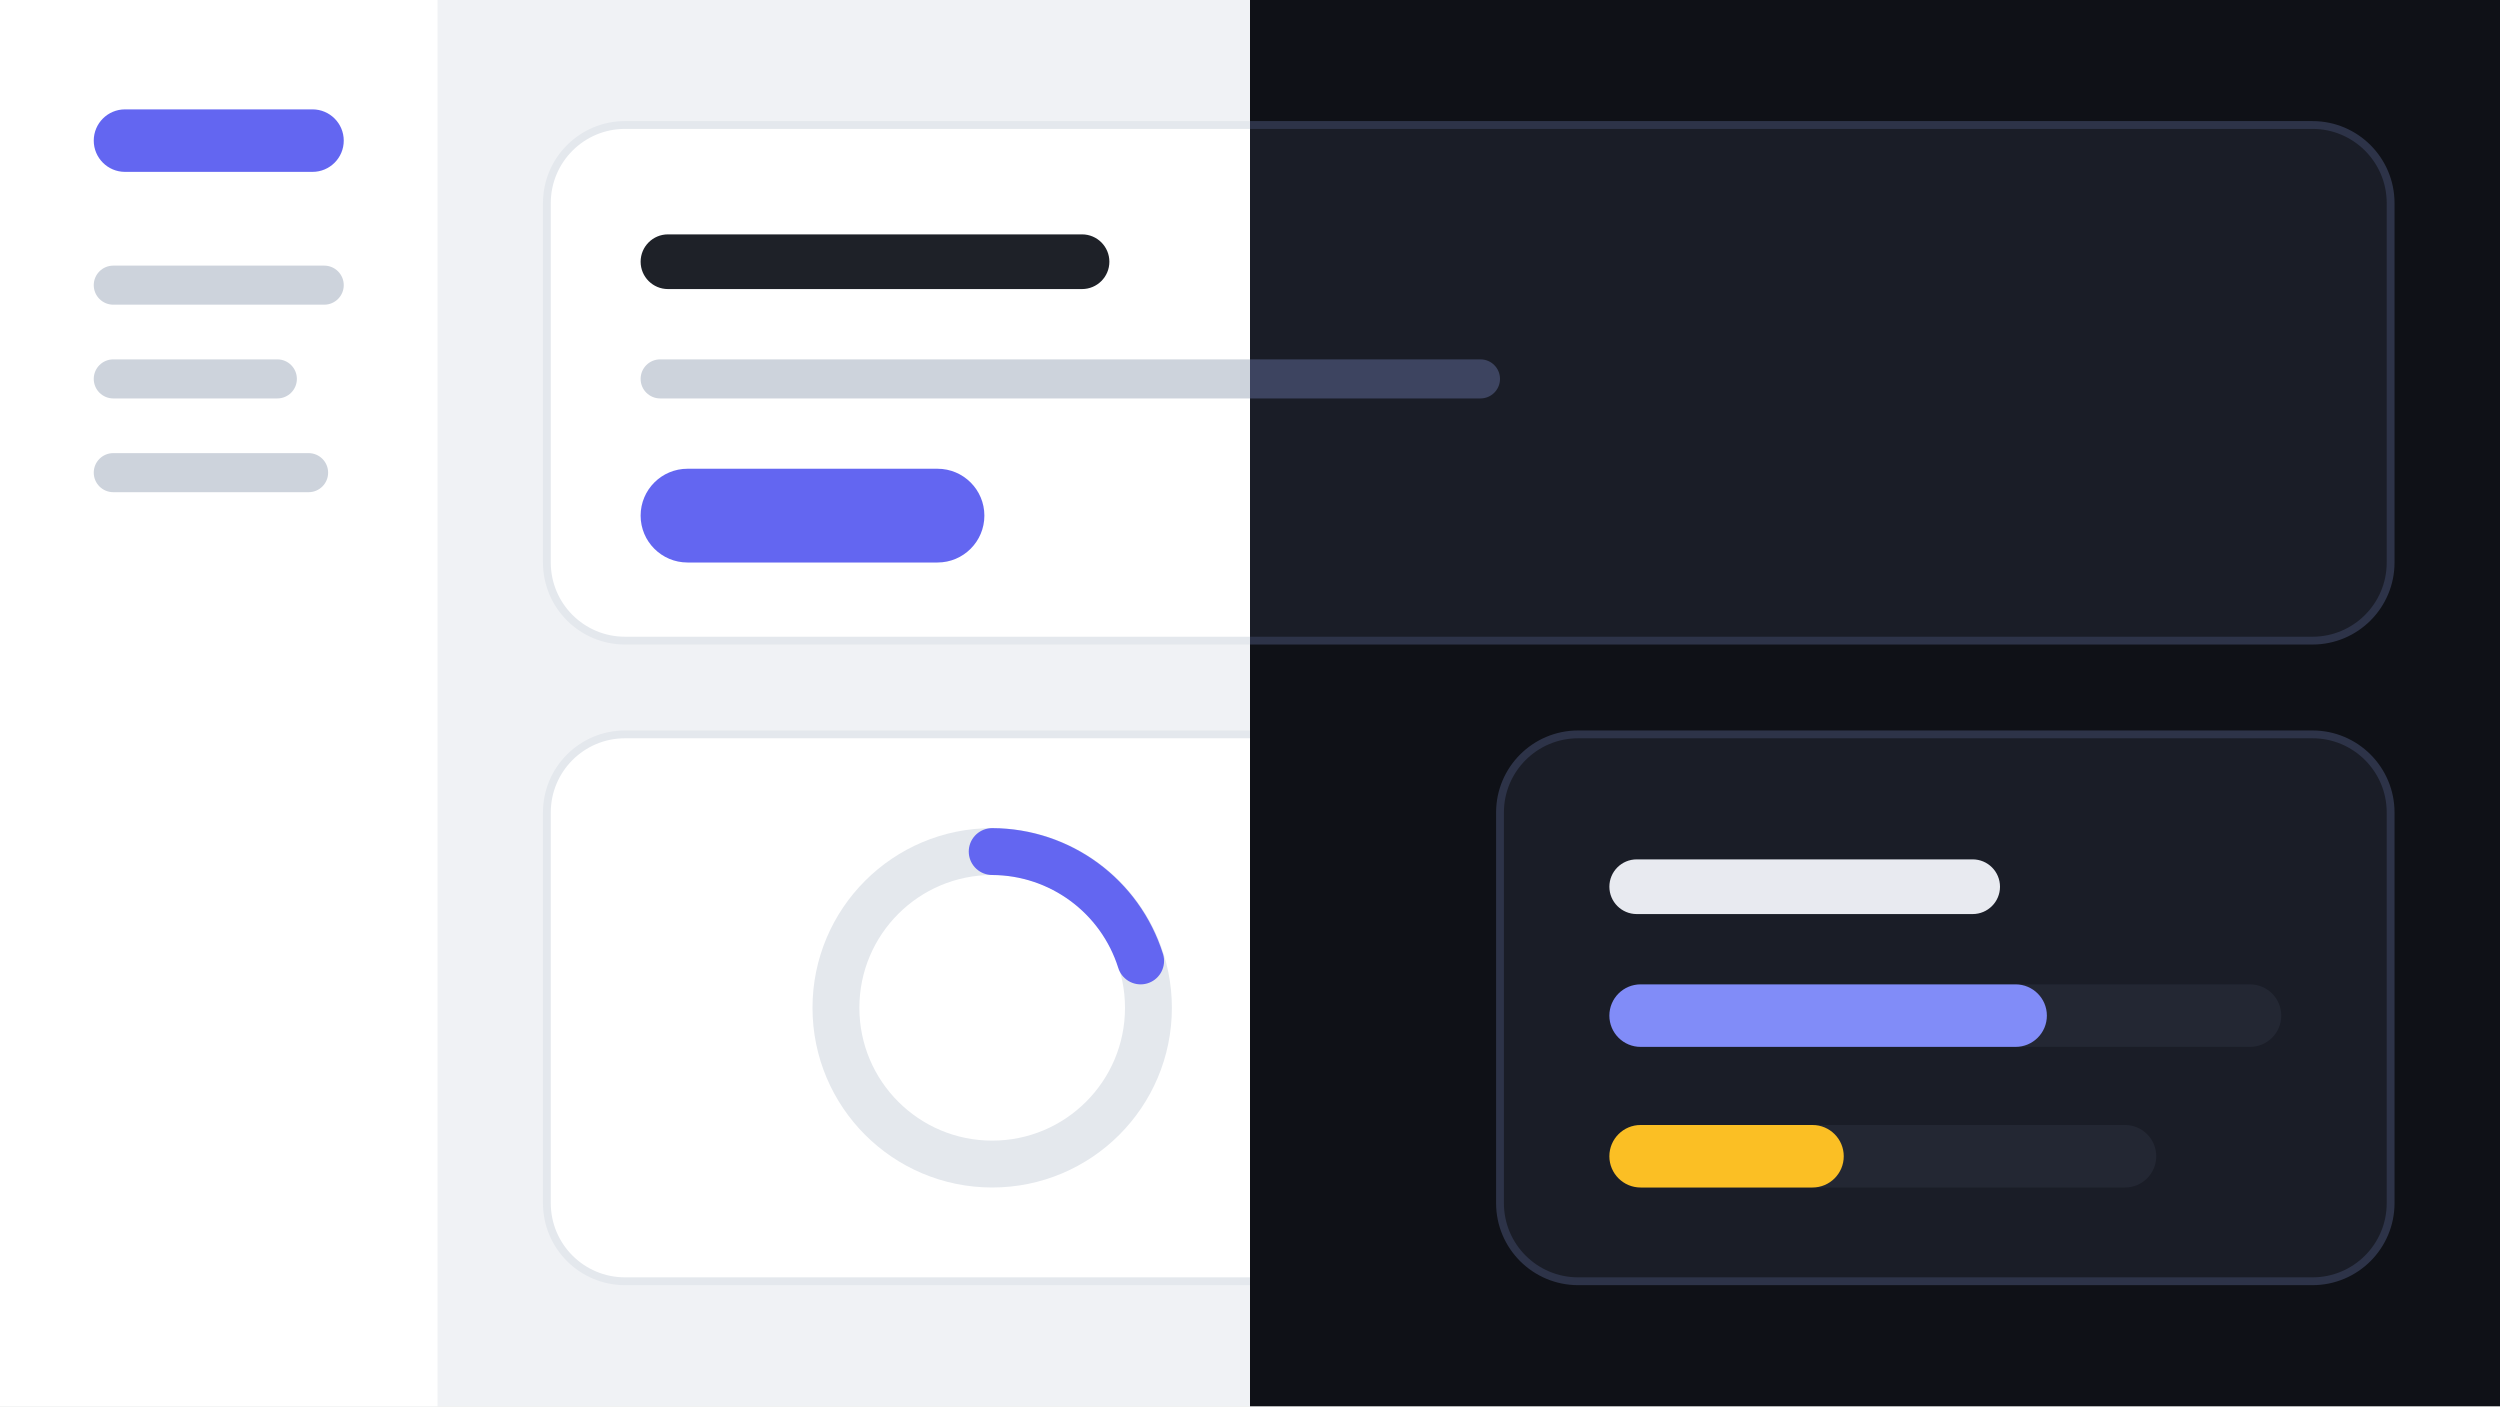
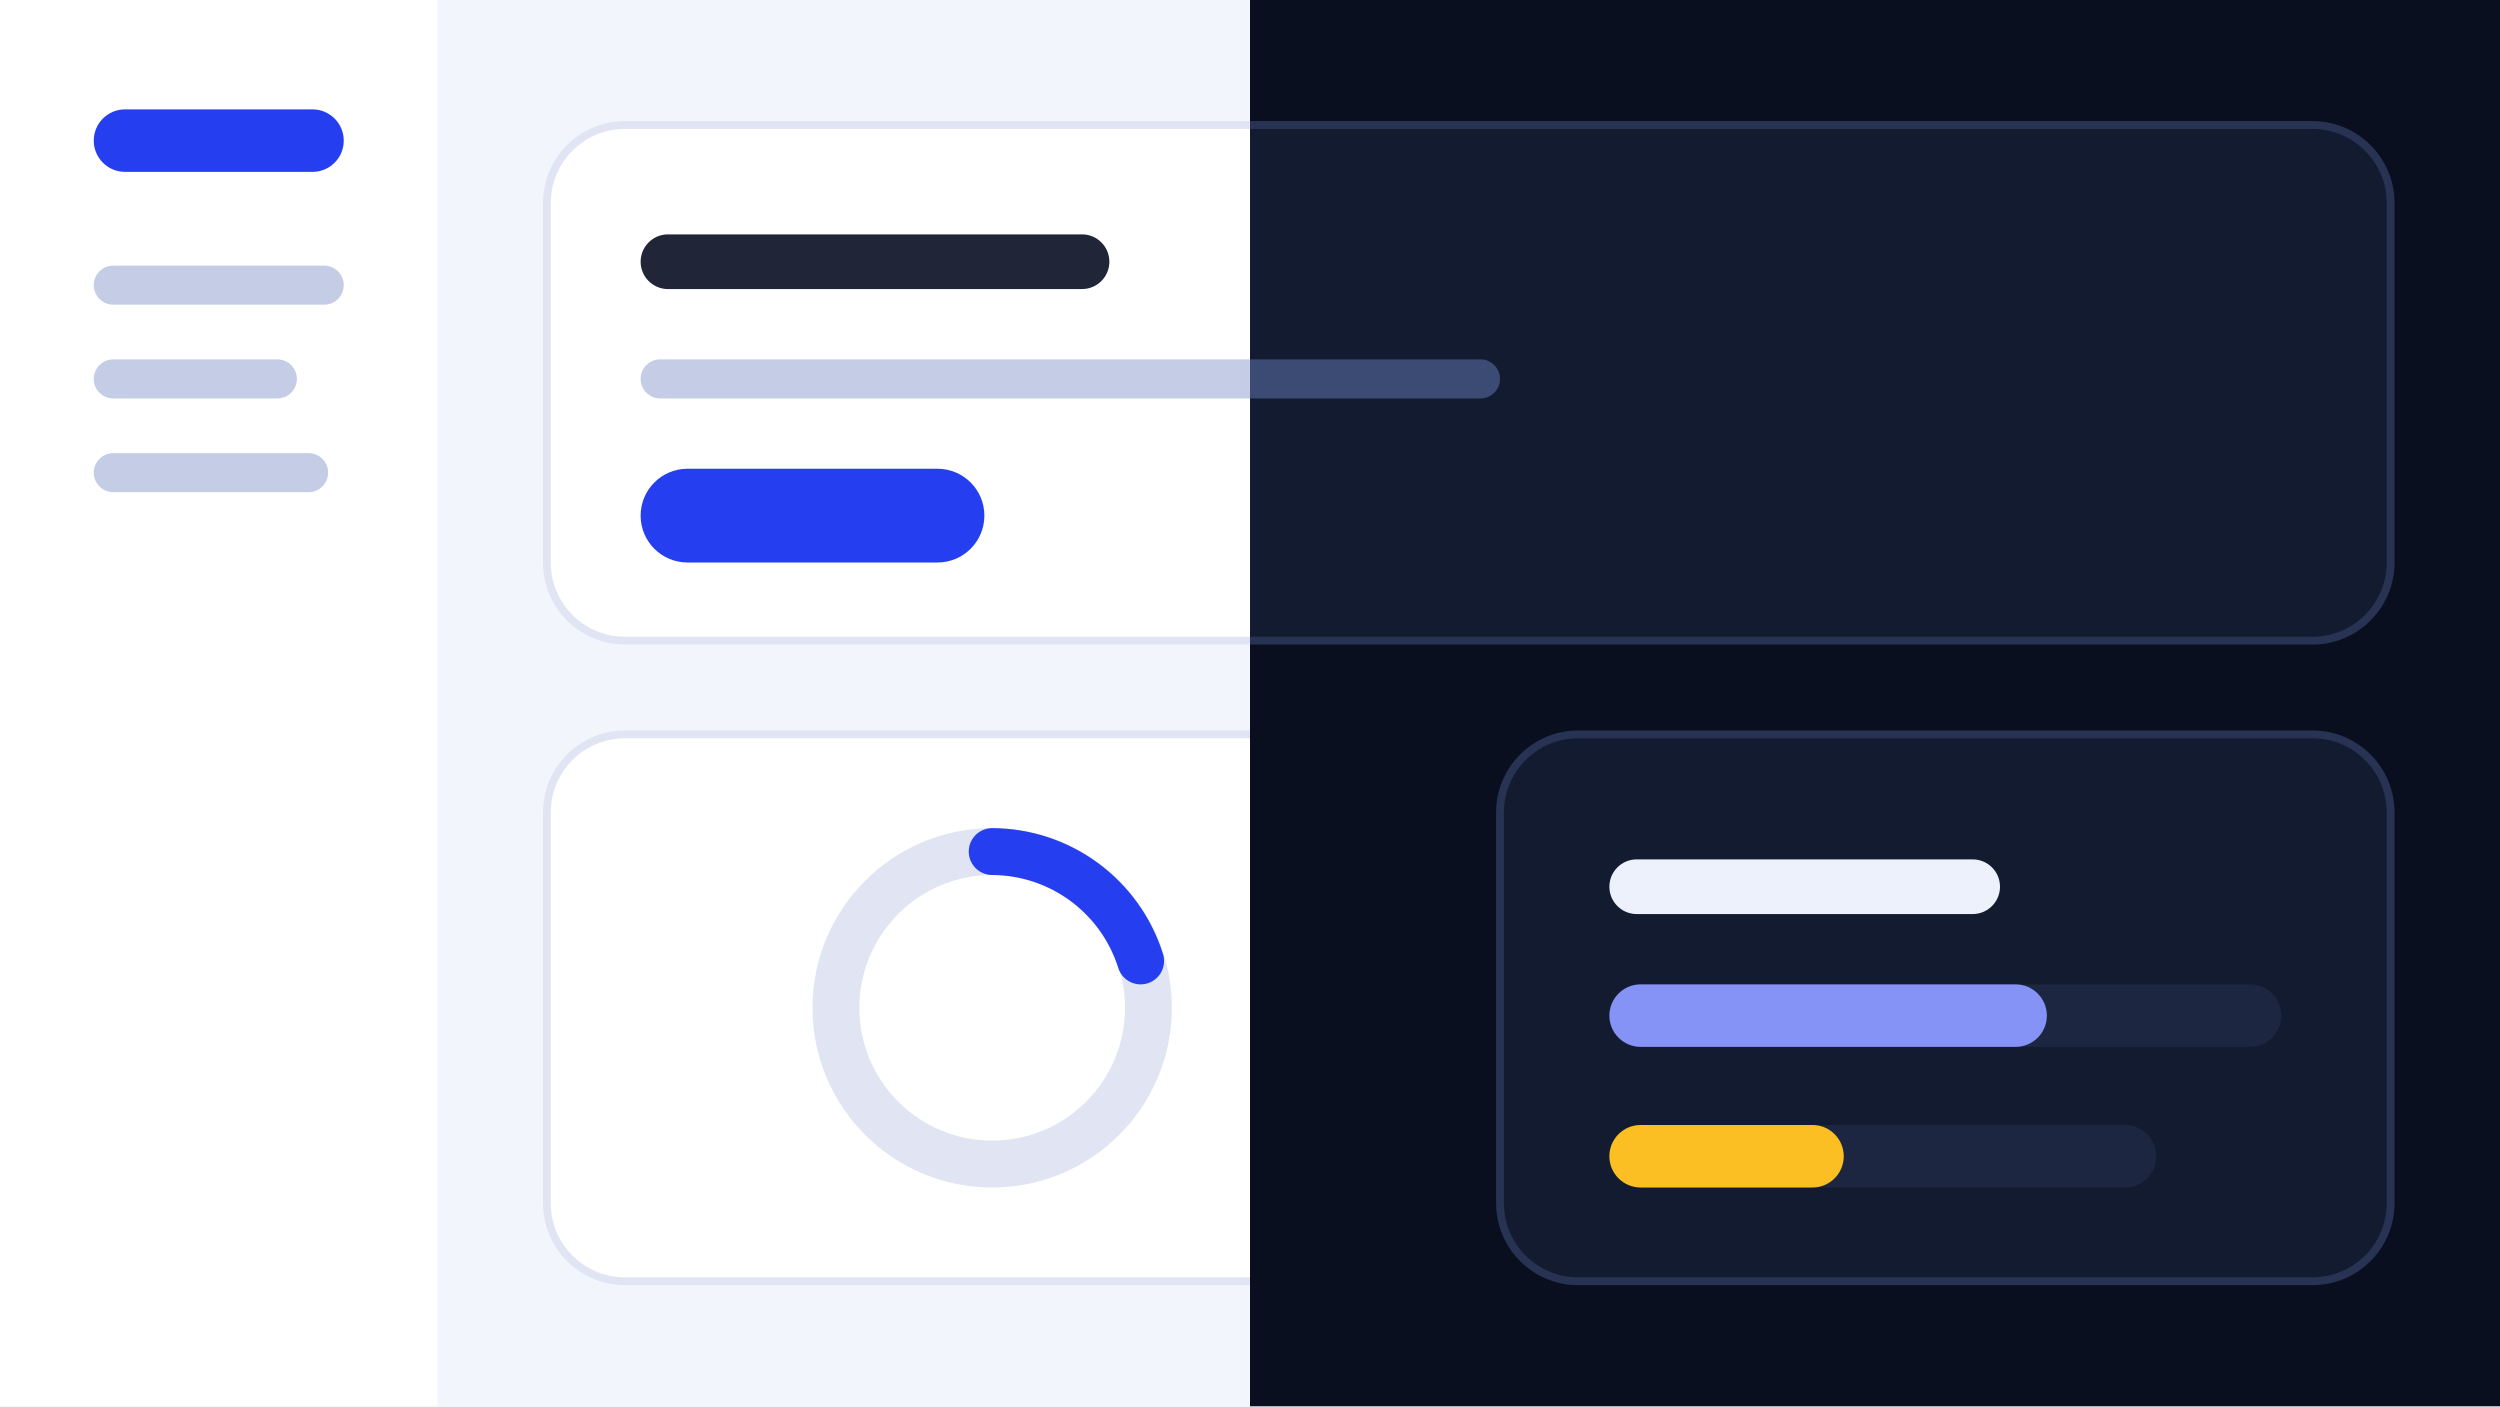
<svg xmlns="http://www.w3.org/2000/svg" viewBox="0 0 320 180" role="img" aria-label="经典主题预览">
  <defs>
    <clipPath id="l">
      <rect width="160" height="180" />
    </clipPath>
    <clipPath id="r">
      <rect x="160" width="160" height="180" />
    </clipPath>
  </defs>
  <g clip-path="url(#l)">
-     <rect width="320" height="180" fill="#f0f2f5" />
+     <rect width="320" height="180" fill="#f3f5fc" />
    <rect width="56" height="180" fill="#ffffff" />
-     <rect x="12" y="14" width="32" height="8" rx="4" fill="#6366f1" />
-     <rect x="12" y="34" width="32" height="5" rx="2.5" fill="#cdd3dc" />
-     <rect x="12" y="46" width="26" height="5" rx="2.5" fill="#cdd3dc" />
-     <rect x="12" y="58" width="30" height="5" rx="2.5" fill="#cdd3dc" />
-     <rect x="70" y="16" width="236" height="66" rx="10" fill="#ffffff" stroke="#e4e8ed" />
-     <rect x="82" y="30" width="60" height="7" rx="3.5" fill="#1e2128" />
-     <rect x="82" y="46" width="110" height="5" rx="2.5" fill="#cdd3dc" />
-     <rect x="82" y="60" width="44" height="12" rx="6" fill="#6366f1" />
-     <rect x="70" y="94" width="114" height="70" rx="10" fill="#ffffff" stroke="#e4e8ed" />
-     <circle cx="127" cy="129" r="20" fill="none" stroke="#e4e8ed" stroke-width="6" />
-     <path d="M127 109a20 20 0 0 1 19 14" fill="none" stroke="#6366f1" stroke-width="6" stroke-linecap="round" />
+     <rect x="12" y="14" width="32" height="8" rx="4" fill="#253ff0" />
+     <rect x="12" y="34" width="32" height="5" rx="2.5" fill="#c5cde6" />
+     <rect x="12" y="46" width="26" height="5" rx="2.5" fill="#c5cde6" />
+     <rect x="12" y="58" width="30" height="5" rx="2.5" fill="#c5cde6" />
+     <rect x="70" y="16" width="236" height="66" rx="10" fill="#ffffff" stroke="#e1e5f3" />
+     <rect x="82" y="30" width="60" height="7" rx="3.5" fill="#202637" />
+     <rect x="82" y="46" width="110" height="5" rx="2.5" fill="#c5cde6" />
+     <rect x="82" y="60" width="44" height="12" rx="6" fill="#253ff0" />
+     <rect x="70" y="94" width="114" height="70" rx="10" fill="#ffffff" stroke="#e1e5f3" />
+     <circle cx="127" cy="129" r="20" fill="none" stroke="#e1e5f3" stroke-width="6" />
+     <path d="M127 109a20 20 0 0 1 19 14" fill="none" stroke="#253ff0" stroke-width="6" stroke-linecap="round" />
  </g>
  <g clip-path="url(#r)">
-     <rect width="320" height="180" fill="#0f1117" />
-     <rect x="70" y="16" width="236" height="66" rx="10" fill="#1a1d27" stroke="#2d3348" />
-     <rect x="82" y="30" width="60" height="7" rx="3.5" fill="#e8eaf0" />
-     <rect x="82" y="46" width="110" height="5" rx="2.5" fill="#3d4460" />
-     <rect x="82" y="60" width="44" height="12" rx="6" fill="#818cf8" />
-     <rect x="192" y="94" width="114" height="70" rx="10" fill="#1a1d27" stroke="#2d3348" />
-     <rect x="206" y="110" width="50" height="7" rx="3.5" fill="#e8eaf0" />
-     <rect x="206" y="126" width="86" height="8" rx="4" fill="#232733" />
-     <rect x="206" y="126" width="56" height="8" rx="4" fill="#818cf8" />
-     <rect x="206" y="144" width="70" height="8" rx="4" fill="#232733" />
+     <rect width="320" height="180" fill="#0a0f1f" />
+     <rect x="70" y="16" width="236" height="66" rx="10" fill="#131b30" stroke="#283353" />
+     <rect x="82" y="30" width="60" height="7" rx="3.5" fill="#edf1fb" />
+     <rect x="82" y="46" width="110" height="5" rx="2.5" fill="#3b4b73" />
+     <rect x="82" y="60" width="44" height="12" rx="6" fill="#8493f5" />
+     <rect x="192" y="94" width="114" height="70" rx="10" fill="#131b30" stroke="#283353" />
+     <rect x="206" y="110" width="50" height="7" rx="3.5" fill="#edf1fb" />
+     <rect x="206" y="126" width="86" height="8" rx="4" fill="#1c2640" />
+     <rect x="206" y="126" width="56" height="8" rx="4" fill="#8493f5" />
+     <rect x="206" y="144" width="70" height="8" rx="4" fill="#1c2640" />
    <rect x="206" y="144" width="30" height="8" rx="4" fill="#fbbf24" />
  </g>
</svg>
